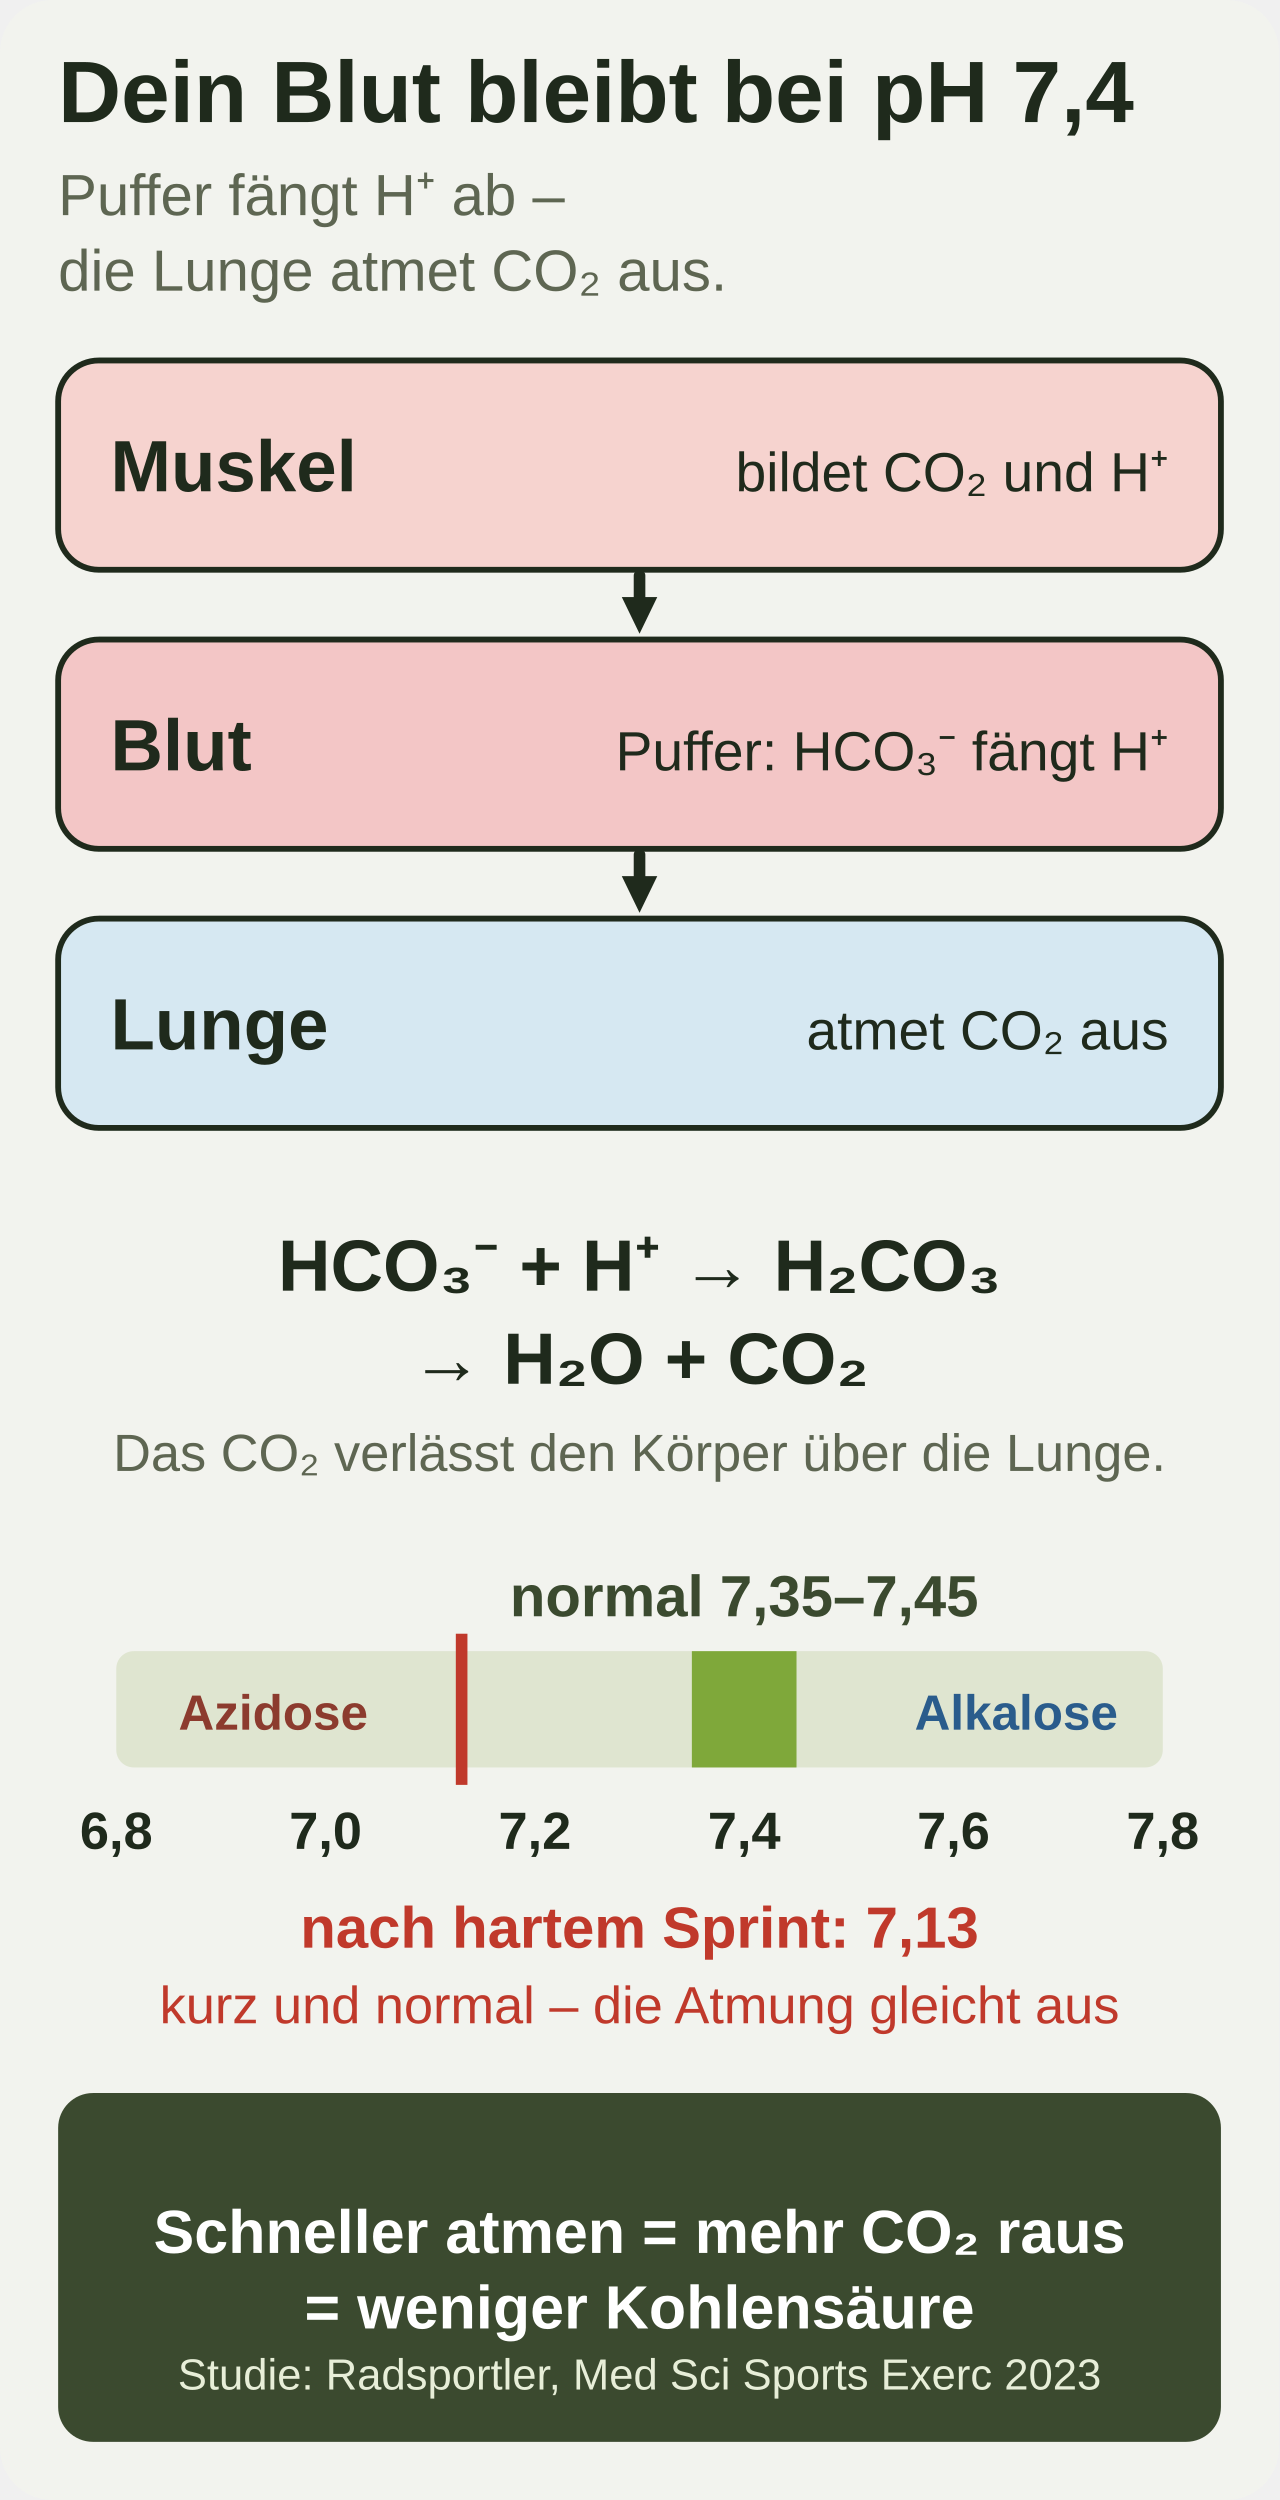
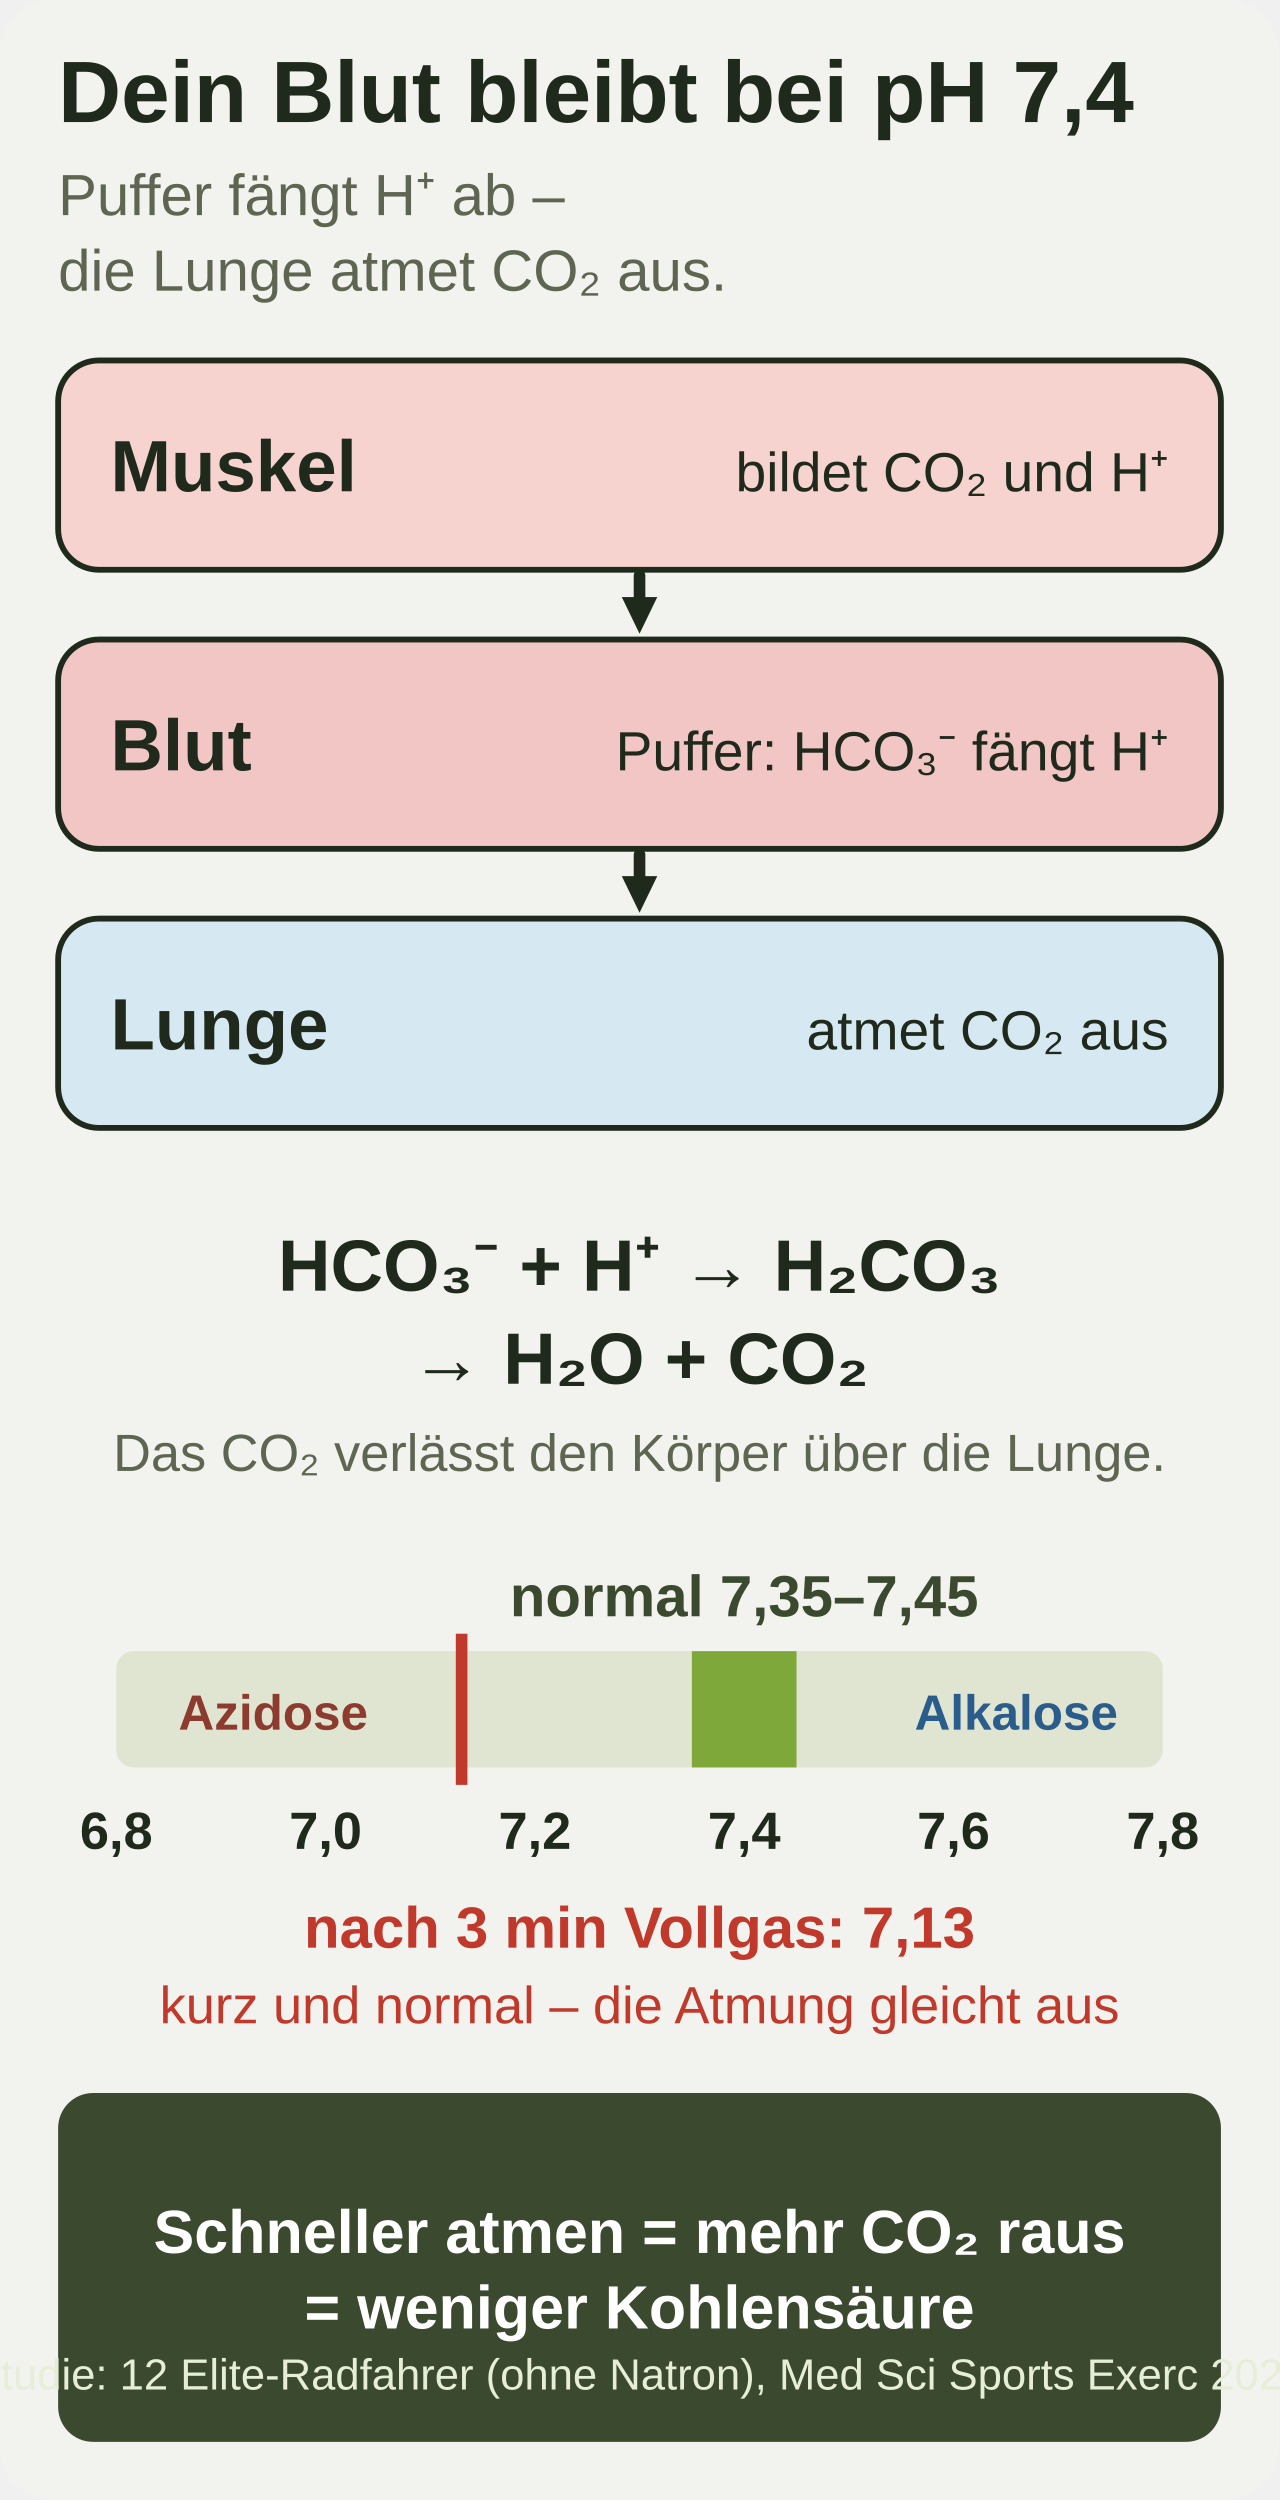
- <svg xmlns="http://www.w3.org/2000/svg" viewBox="0 0 440 860" width="440" height="860" role="img" aria-label="Muskel, Blut und Lunge halten den Blut-pH mit Puffer und Atmung bei 7,4; die rote Marke fällt beim Sprint auf 7,13 und kehrt zurück">
+ <svg xmlns="http://www.w3.org/2000/svg" viewBox="0 0 440 860" width="440" height="860" role="img" aria-label="Muskel, Blut und Lunge halten den Blut-pH mit Puffer und Atmung bei 7,4; die rote Marke fällt nach 3 Minuten Vollgas von 7,35 auf 7,13 und kehrt zurück">
  <style>text{font-family:'Source Sans 3','Carlito','Segoe UI',Arial,sans-serif;fill:#1F2A1C} .b{font-weight:700} .m{fill:#5E6652} @media (prefers-reduced-motion: reduce){*{animation:none!important}}</style>
  <rect width="440" height="860" rx="18" fill="#F2F3EE" />
  <text x="20" y="42" font-size="30" text-anchor="start" class="b">Dein Blut bleibt bei pH 7,4</text>
  <text x="20" y="74" font-size="20" text-anchor="start" class="m">Puffer fängt H⁺ ab –</text>
  <text x="20" y="100" font-size="20" text-anchor="start" class="m">die Lunge atmet CO₂ aus.</text>
  <rect x="20" y="124" width="400" height="72" rx="14" fill="#F6D3CF" stroke="#1F2A1C" stroke-width="2" />
  <text x="38" y="169" font-size="25" text-anchor="start" class="b">Muskel</text>
  <text x="402" y="169" font-size="19" text-anchor="end">bildet CO₂ und H⁺</text>
  <line x1="220.0" y1="198.0" x2="220.0" y2="209.6" stroke="#1F2A1C" stroke-width="4" stroke-linecap="round" />
  <polygon points="220.0,218.0 213.9,205.4 226.1,205.4" fill="#1F2A1C" />
  <rect x="20" y="220" width="400" height="72" rx="14" fill="#F3C6C6" stroke="#1F2A1C" stroke-width="2" />
  <text x="38" y="265" font-size="25" text-anchor="start" class="b">Blut</text>
  <text x="402" y="265" font-size="19" text-anchor="end">Puffer: HCO₃⁻ fängt H⁺</text>
  <line x1="220.0" y1="294.0" x2="220.0" y2="305.6" stroke="#1F2A1C" stroke-width="4" stroke-linecap="round" />
  <polygon points="220.0,314.0 213.9,301.4 226.1,301.4" fill="#1F2A1C" />
  <rect x="20" y="316" width="400" height="72" rx="14" fill="#D6E8F2" stroke="#1F2A1C" stroke-width="2" />
  <text x="38" y="361" font-size="25" text-anchor="start" class="b">Lunge</text>
  <text x="402" y="361" font-size="19" text-anchor="end">atmet CO₂ aus</text>
  <text x="220" y="444" font-size="25" text-anchor="middle" class="b">HCO₃⁻ + H⁺ → H₂CO₃</text>
  <text x="220" y="476" font-size="25" text-anchor="middle" class="b">→ H₂O + CO₂</text>
  <text x="220" y="506" font-size="18" text-anchor="middle" class="m">Das CO₂ verlässt den Körper über die Lunge.</text>
  <text x="256" y="556" font-size="20" text-anchor="middle" class="b" style="fill:#3B4A2F">normal 7,35–7,45</text>
  <rect x="40" y="568" width="360" height="40" rx="6" fill="#DFE5D0" />
  <rect x="238.0" y="568" width="36.0" height="40" fill="#7FA83A" />
  <text x="94" y="595" font-size="17" text-anchor="middle" class="b" style="fill:#8C3B2E">Azidose</text>
  <text x="349.6" y="595" font-size="17" text-anchor="middle" class="b" style="fill:#2A5C8C">Alkalose</text>
  <line x1="158.8" y1="562" x2="158.8" y2="614" stroke="#C0392B" stroke-width="4">
-     <animateTransform attributeName="transform" type="translate" values="97.2 0;97.2 0;0 0;0 0;97.2 0;97.2 0;97.2 0;97.2 0" keyTimes="0.000;0.120;0.350;0.550;0.800;0.960;0.985;1.000" dur="12s" repeatCount="indefinite" />
+     <animateTransform attributeName="transform" type="translate" values="79.2 0;79.2 0;0 0;0 0;79.2 0;79.2 0;79.2 0;79.2 0" keyTimes="0.000;0.120;0.350;0.550;0.800;0.960;0.985;1.000" dur="12s" repeatCount="indefinite" />
  </line>
  <text x="40.0" y="636" font-size="18" text-anchor="middle" class="b">6,8</text>
  <text x="112" y="636" font-size="18" text-anchor="middle" class="b">7,0</text>
  <text x="184" y="636" font-size="18" text-anchor="middle" class="b">7,2</text>
  <text x="256" y="636" font-size="18" text-anchor="middle" class="b">7,4</text>
  <text x="328" y="636" font-size="18" text-anchor="middle" class="b">7,6</text>
  <text x="400.0" y="636" font-size="18" text-anchor="middle" class="b">7,8</text>
-   <text x="220" y="670" font-size="20" text-anchor="middle" class="b" style="fill:#C0392B">nach hartem Sprint: 7,13</text>
+   <text x="220" y="670" font-size="20" text-anchor="middle" class="b" style="fill:#C0392B">nach 3 min Vollgas: 7,13</text>
  <text x="220" y="696" font-size="18" text-anchor="middle" style="fill:#C0392B">kurz und normal – die Atmung gleicht aus</text>
  <rect x="20" y="720" width="400" height="120" rx="12" fill="#3B4A2F" />
  <text x="220" y="775" font-size="21" text-anchor="middle" class="b" style="fill:#FFFFFF">Schneller atmen = mehr CO₂ raus</text>
  <text x="220" y="801" font-size="21" text-anchor="middle" class="b" style="fill:#FFFFFF">= weniger Kohlensäure</text>
-   <text x="220" y="822" font-size="15" text-anchor="middle" style="fill:#E7EED8">Studie: Radsportler, Med Sci Sports Exerc 2023</text>
+   <text x="220" y="822" font-size="15" text-anchor="middle" style="fill:#E7EED8">Studie: 12 Elite-Radfahrer (ohne Natron), Med Sci Sports Exerc 2023</text>
</svg>
